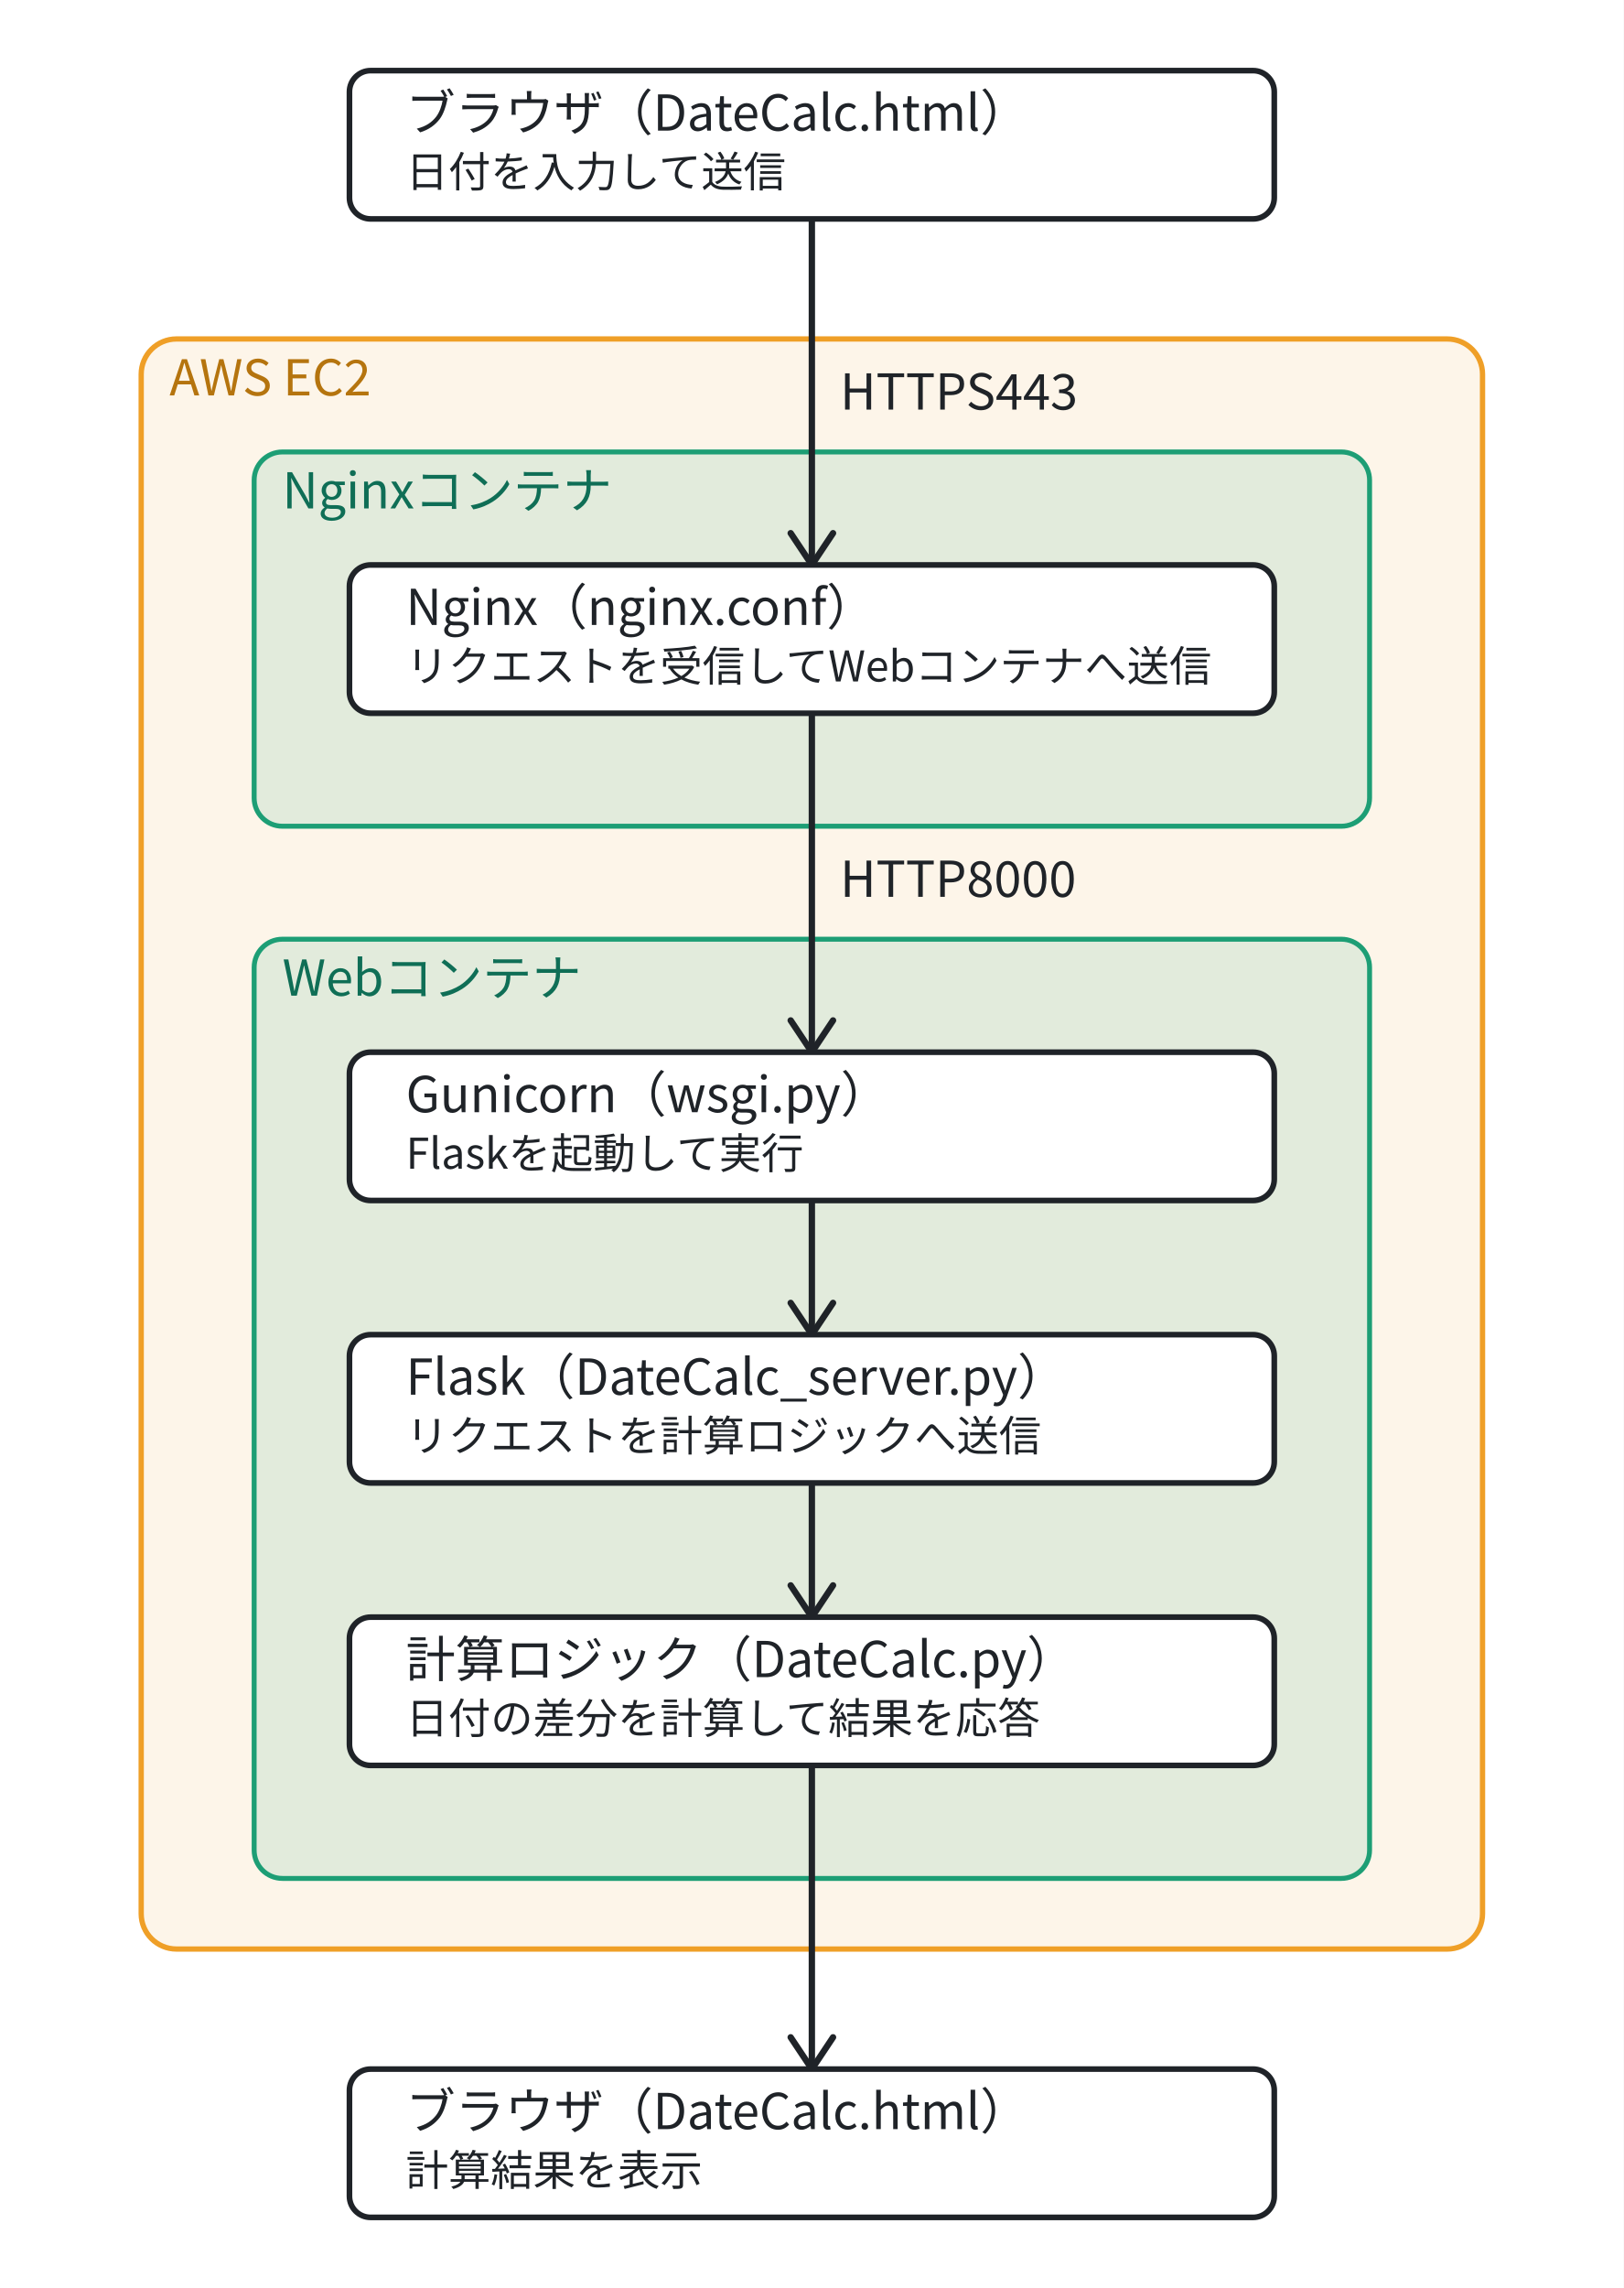
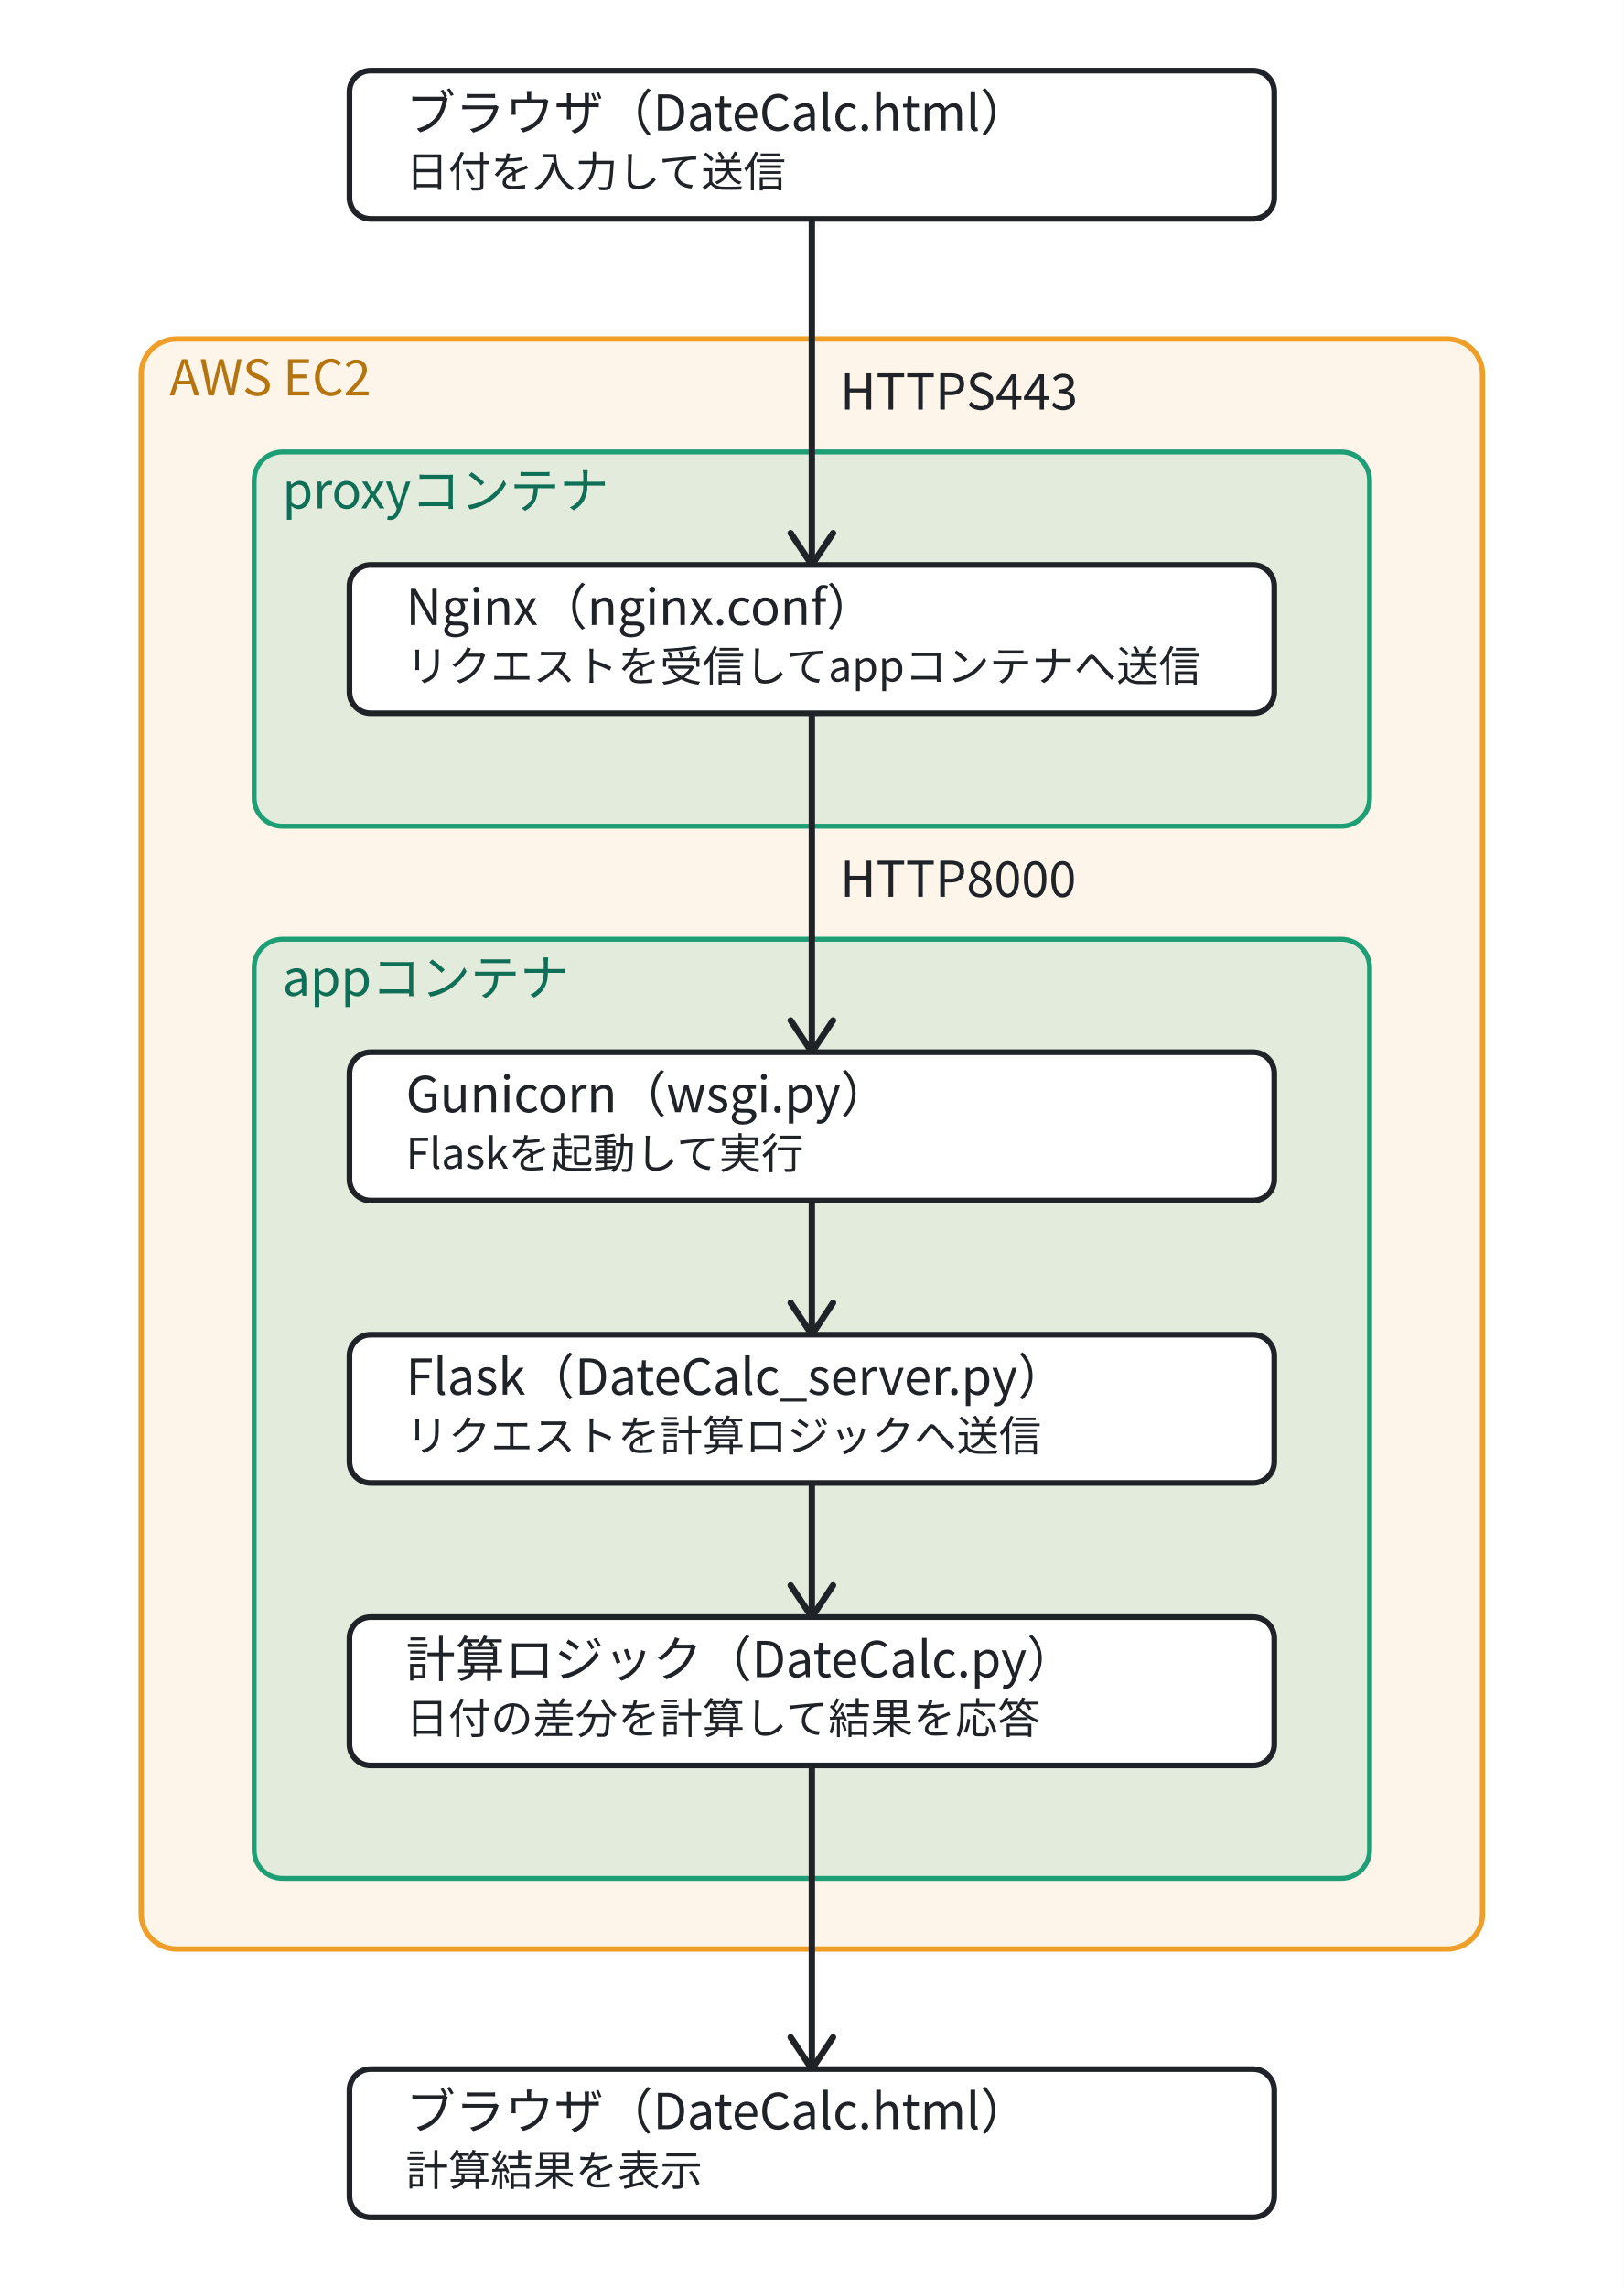
- <svg xmlns="http://www.w3.org/2000/svg" width="100%" viewBox="0 0 460 648" role="img" aria-labelledby="title desc">
+ <svg xmlns="http://www.w3.org/2000/svg" width="100%" viewBox="0 0 460 648" role="img" aria-labelledby="title">
  <style>
  text{font-family:'Hiragino Kaku Gothic ProN','Hiragino Sans','Yu Gothic',Meiryo,'Noto Sans CJK JP','Noto Sans JP',sans-serif;}
  .th{font-size:14px;font-weight:500;}
  .ts{font-size:12px;font-weight:400;}
</style>
  <rect x="0" y="0" width="460" height="648" fill="#ffffff" />
  <g transform="translate(-110 -26)">
    <rect x="150" y="122" width="380" height="456" rx="10" fill="#EF9F27" fill-opacity="0.10" stroke="#EF9F27" stroke-width="1.5" />
    <rect x="182" y="154" width="316" height="106" rx="8" fill="#1D9E75" fill-opacity="0.12" stroke="#1D9E75" stroke-width="1.4" />
    <rect x="182" y="292" width="316" height="266" rx="8" fill="#1D9E75" fill-opacity="0.12" stroke="#1D9E75" stroke-width="1.4" />
    <text class="th" x="158" y="138" fill="#B5740E">AWS EC2</text>
-     <text class="th" x="190" y="170" fill="#0F6E56">Nginxコンテナ</text>
-     <text class="th" x="190" y="308" fill="#0F6E56">Webコンテナ</text>
+     <text class="th" x="190" y="170" fill="#0F6E56">proxyコンテナ</text>
+     <text class="th" x="190" y="308" fill="#0F6E56">appコンテナ</text>
    <line x1="340" y1="88" x2="340" y2="186" stroke="#1F2328" stroke-width="1.8" />
    <path d="M334 177 L340 186 L346 177" fill="none" stroke="#1F2328" stroke-width="1.8" stroke-linecap="round" stroke-linejoin="round" />
    <text class="th" x="348" y="142" fill="#1F2328">HTTPS443</text>
    <line x1="340" y1="228" x2="340" y2="324" stroke="#1F2328" stroke-width="1.8" />
    <path d="M334 315 L340 324 L346 315" fill="none" stroke="#1F2328" stroke-width="1.8" stroke-linecap="round" stroke-linejoin="round" />
    <text class="th" x="348" y="280" fill="#1F2328">HTTP8000</text>
    <line x1="340" y1="366" x2="340" y2="404" stroke="#1F2328" stroke-width="1.8" />
    <path d="M334 395 L340 404 L346 395" fill="none" stroke="#1F2328" stroke-width="1.8" stroke-linecap="round" stroke-linejoin="round" />
    <line x1="340" y1="446" x2="340" y2="484" stroke="#1F2328" stroke-width="1.8" />
    <path d="M334 475 L340 484 L346 475" fill="none" stroke="#1F2328" stroke-width="1.8" stroke-linecap="round" stroke-linejoin="round" />
    <line x1="340" y1="526" x2="340" y2="612" stroke="#1F2328" stroke-width="1.8" />
    <path d="M334 603 L340 612 L346 603" fill="none" stroke="#1F2328" stroke-width="1.8" stroke-linecap="round" stroke-linejoin="round" />
    <rect x="209" y="46" width="262" height="42" rx="6" fill="#ffffff" stroke="#1F2328" stroke-width="1.6" />
    <text class="th" x="225" y="63" fill="#1F2328">ブラウザ（DateCalc.html）</text>
    <text class="ts" x="225" y="79" fill="#1F2328">日付を入力して送信</text>
    <rect x="209" y="186" width="262" height="42" rx="6" fill="#ffffff" stroke="#1F2328" stroke-width="1.6" />
    <text class="th" x="225" y="203" fill="#1F2328">Nginx（nginx.conf）</text>
-     <text class="ts" x="225" y="219" fill="#1F2328">リクエストを受信してWebコンテナへ送信</text>
+     <text class="ts" x="225" y="219" fill="#1F2328">リクエストを受信してappコンテナへ送信</text>
    <rect x="209" y="324" width="262" height="42" rx="6" fill="#ffffff" stroke="#1F2328" stroke-width="1.6" />
    <text class="th" x="225" y="341" fill="#1F2328">Gunicorn（wsgi.py）</text>
    <text class="ts" x="225" y="357" fill="#1F2328">Flaskを起動して実行</text>
    <rect x="209" y="404" width="262" height="42" rx="6" fill="#ffffff" stroke="#1F2328" stroke-width="1.6" />
    <text class="th" x="225" y="421" fill="#1F2328">Flask（DateCalc_server.py）</text>
    <text class="ts" x="225" y="437" fill="#1F2328">リクエストを計算ロジックへ送信</text>
    <rect x="209" y="484" width="262" height="42" rx="6" fill="#ffffff" stroke="#1F2328" stroke-width="1.6" />
    <text class="th" x="225" y="501" fill="#1F2328">計算ロジック（DateCalc.py）</text>
    <text class="ts" x="225" y="517" fill="#1F2328">日付の差分を計算して結果を応答</text>
    <rect x="209" y="612" width="262" height="42" rx="6" fill="#ffffff" stroke="#1F2328" stroke-width="1.6" />
    <text class="th" x="225" y="629" fill="#1F2328">ブラウザ（DateCalc.html）</text>
    <text class="ts" x="225" y="645" fill="#1F2328">計算結果を表示</text>
  </g>
</svg>
